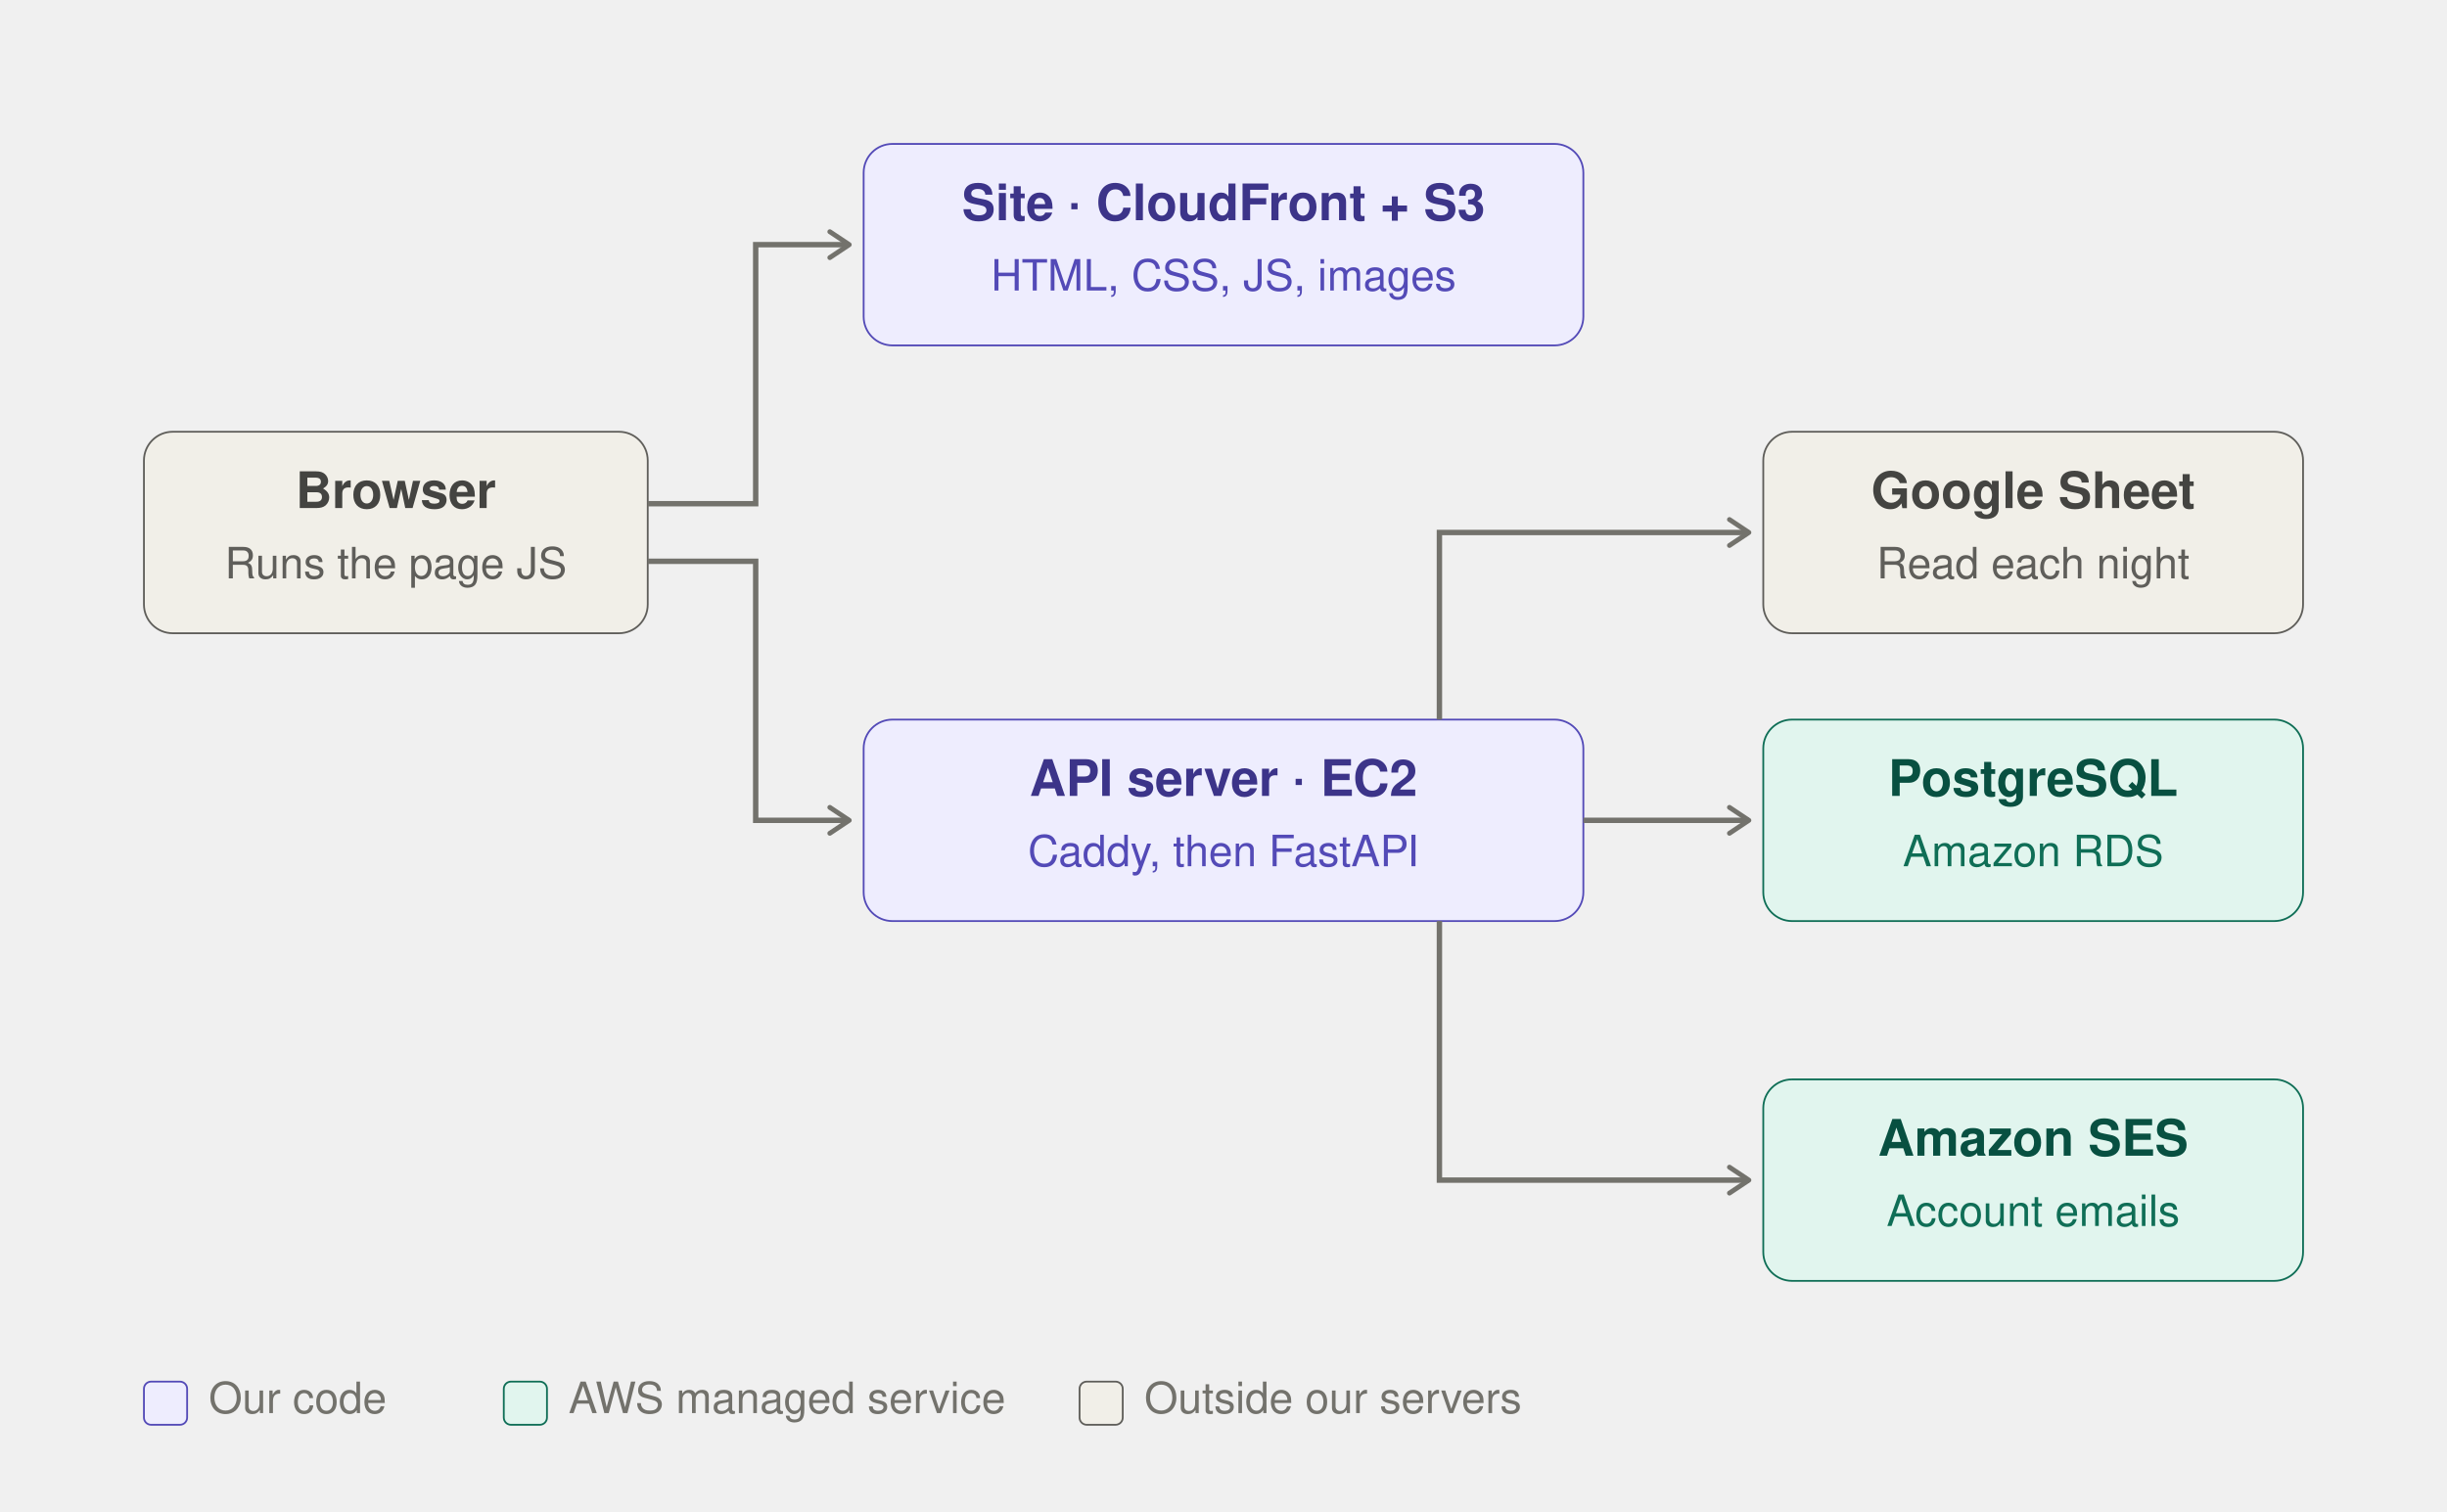
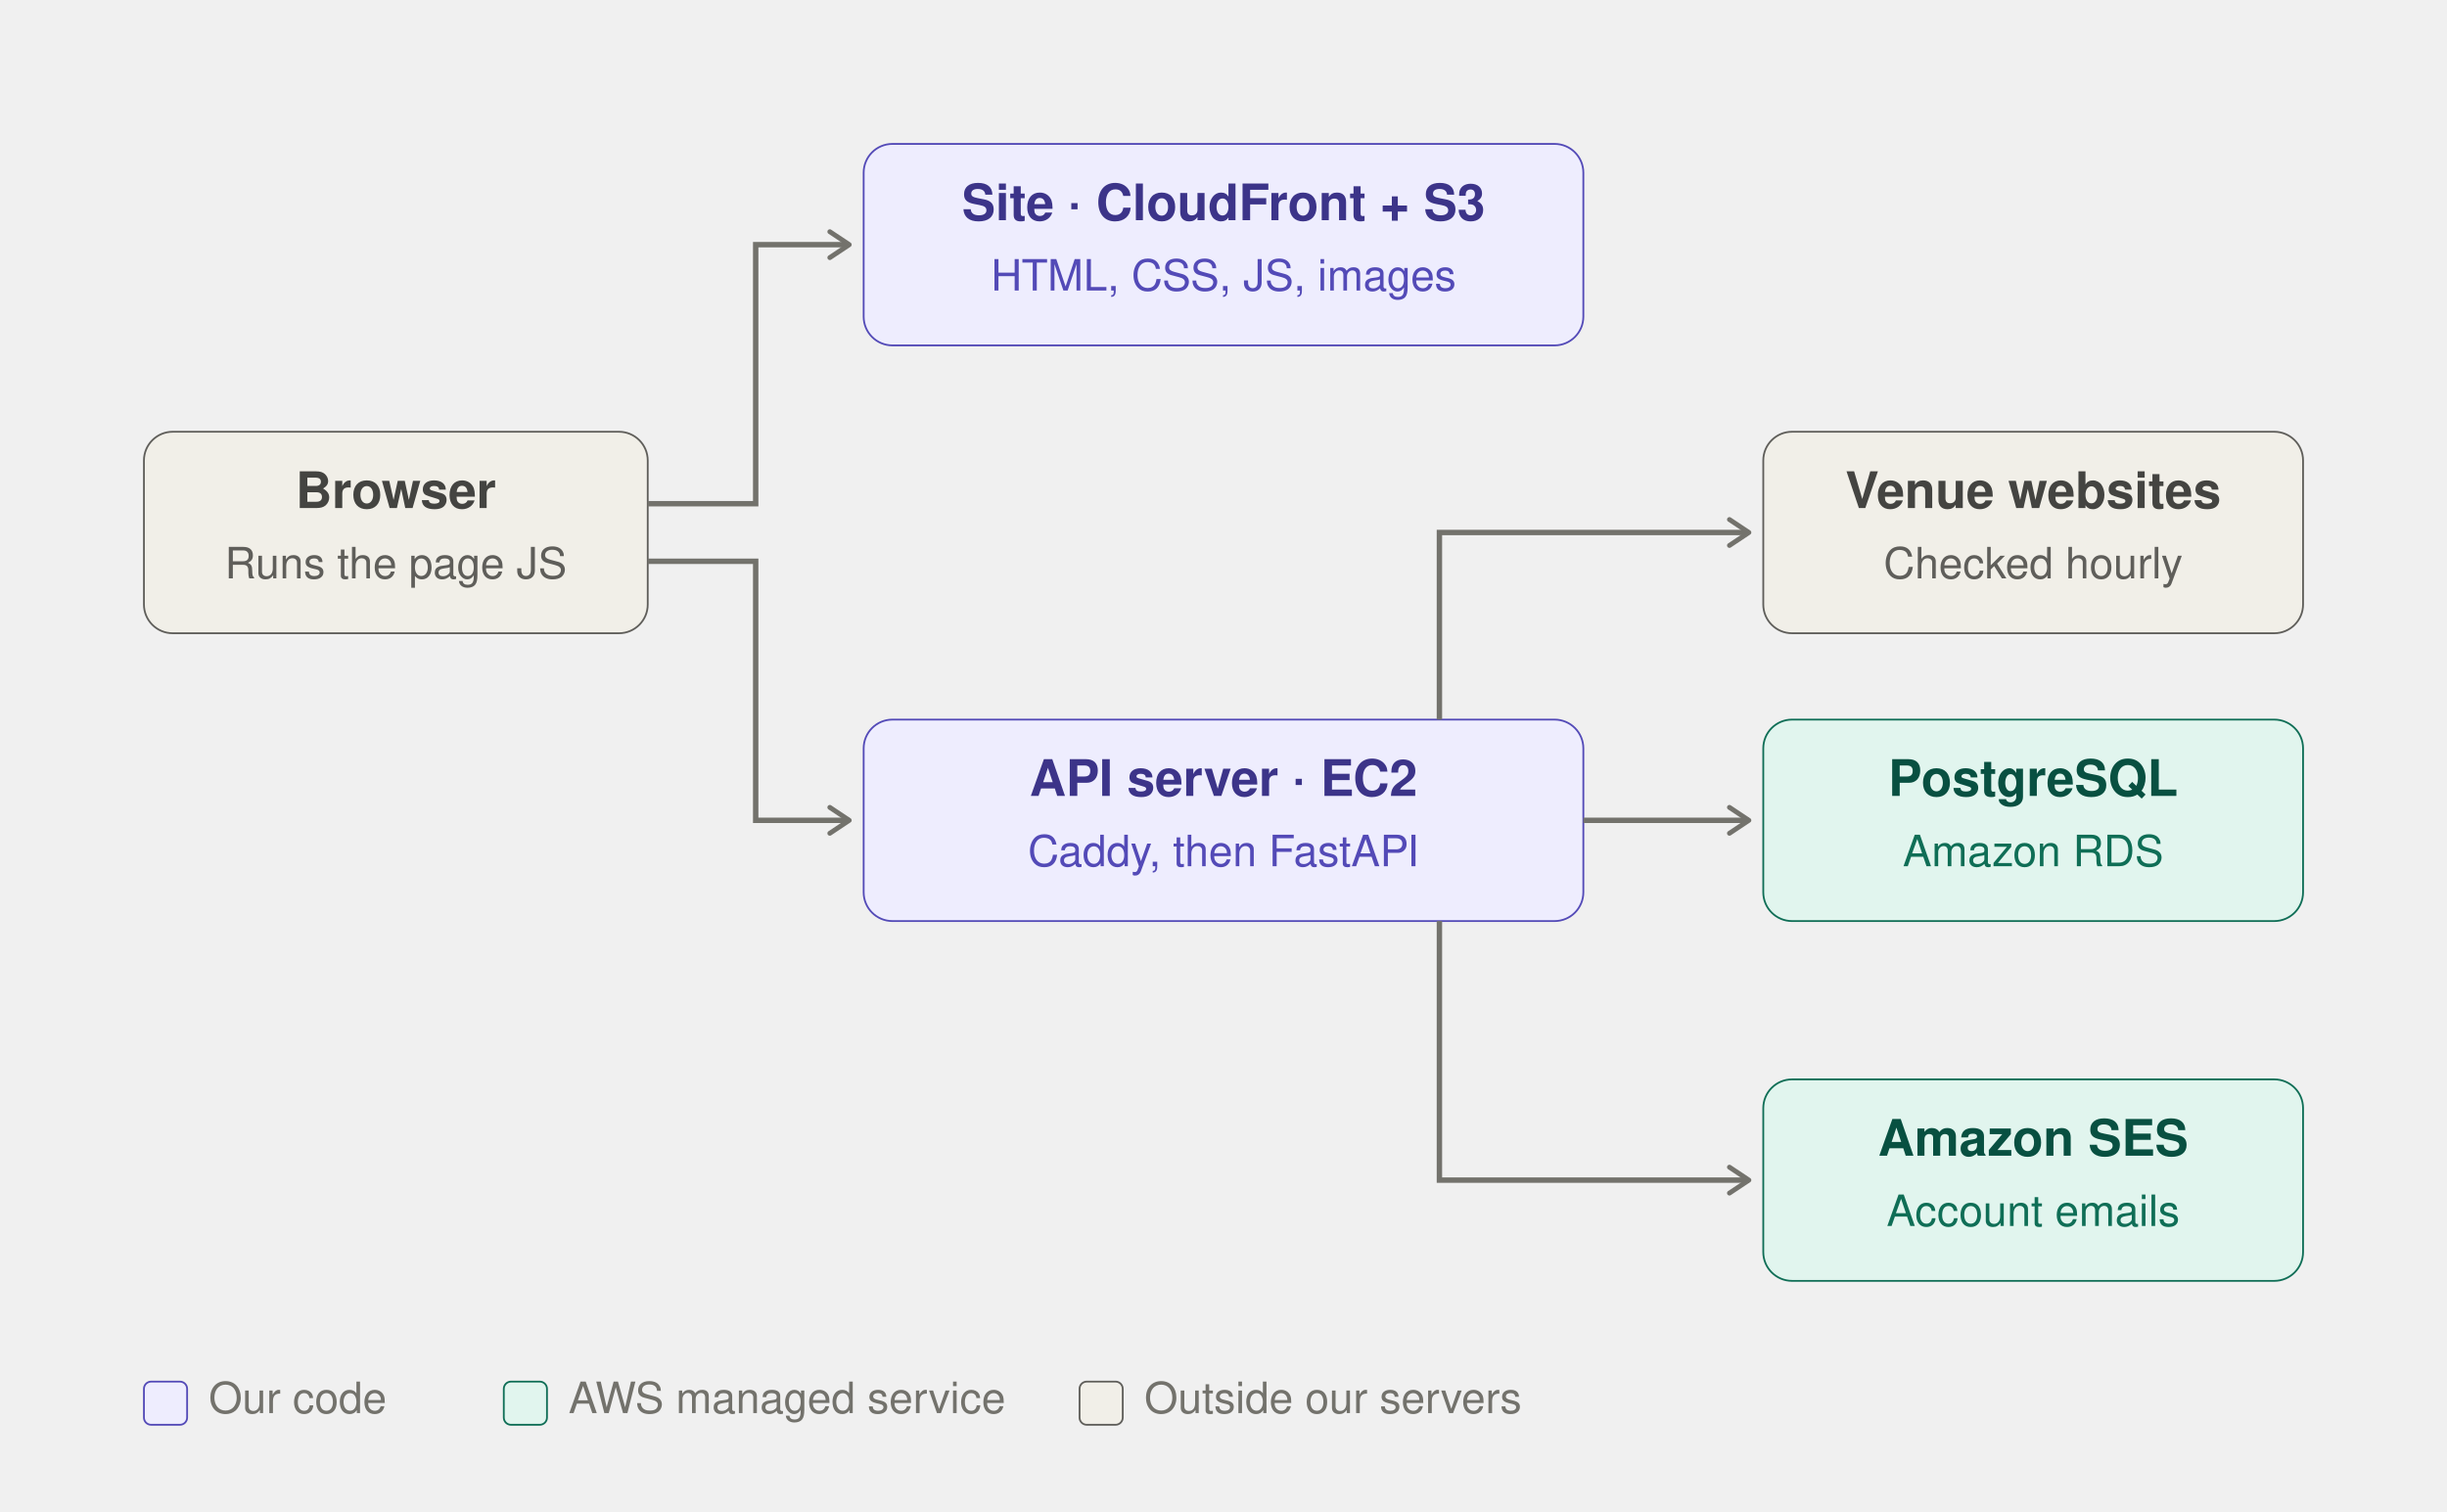
<svg xmlns="http://www.w3.org/2000/svg" width="680" height="420" viewBox="0 0 680 420" role="img">
  <style>text{font-family:-apple-system,'Segoe UI',Helvetica,Arial,sans-serif}.t,.th{font-size:14px;fill:#3d3d3a}.th{font-weight:600}.ts{font-size:12px;fill:#73726c}rect.box{fill:#ffffff;stroke:#888780}.arr{stroke:#73726c;stroke-width:1.5;fill:none}.c-purple&gt;rect,rect.c-purple{fill:#EEEDFE;stroke:#534AB7} .c-purple&gt;.th{fill:#3C3489} .c-purple&gt;.ts{fill:#534AB7}.c-teal&gt;rect,rect.c-teal{fill:#E1F5EE;stroke:#0F6E56} .c-teal&gt;.th{fill:#085041} .c-teal&gt;.ts{fill:#0F6E56}.c-pink&gt;rect,rect.c-pink{fill:#FBEAF0;stroke:#993556} .c-pink&gt;.th{fill:#72243E} .c-pink&gt;.ts{fill:#993556}.c-gray&gt;rect,rect.c-gray{fill:#F1EFE8;stroke:#5F5E5A} .c-gray&gt;.th{fill:#444441} .c-gray&gt;.ts{fill:#5F5E5A}@media (prefers-color-scheme:dark){.t,.th{fill:#e8e6dc}.ts{fill:#b4b2a9}rect.box{fill:#2c2c2a;stroke:#888780}.arr{stroke:#b4b2a9}.c-purple&gt;rect,rect.c-purple{fill:#3C3489;stroke:#AFA9EC} .c-purple&gt;.th{fill:#CECBF6} .c-purple&gt;.ts{fill:#AFA9EC}.c-teal&gt;rect,rect.c-teal{fill:#085041;stroke:#5DCAA5} .c-teal&gt;.th{fill:#9FE1CB} .c-teal&gt;.ts{fill:#5DCAA5}.c-pink&gt;rect,rect.c-pink{fill:#72243E;stroke:#ED93B1} .c-pink&gt;.th{fill:#F4C0D1} .c-pink&gt;.ts{fill:#ED93B1}.c-gray&gt;rect,rect.c-gray{fill:#444441;stroke:#B4B2A9} .c-gray&gt;.th{fill:#D3D1C7} .c-gray&gt;.ts{fill:#B4B2A9}}</style>
  <defs>
    <marker id="arrow" viewBox="0 0 10 10" refX="8" refY="5" markerWidth="6" markerHeight="6" orient="auto-start-reverse">
      <path d="M2 1L8 5L2 9" fill="none" stroke="context-stroke" stroke-width="1.5" stroke-linecap="round" stroke-linejoin="round" />
    </marker>
  </defs>
  <g class="c-gray">
    <rect x="40" y="120" width="140" height="56" rx="8" stroke-width="0.5" />
    <text class="th" x="110" y="138" text-anchor="middle" dominant-baseline="central">Browser</text>
    <text class="ts" x="110" y="158" text-anchor="middle" dominant-baseline="central">Runs the page JS</text>
  </g>
  <g class="c-purple">
    <rect x="240" y="40" width="200" height="56" rx="8" stroke-width="0.5" />
    <text class="th" x="340" y="58" text-anchor="middle" dominant-baseline="central">Site · CloudFront + S3</text>
    <text class="ts" x="340" y="78" text-anchor="middle" dominant-baseline="central">HTML, CSS, JS, images</text>
  </g>
  <g class="c-purple">
    <rect x="240" y="200" width="200" height="56" rx="8" stroke-width="0.5" />
    <text class="th" x="340" y="218" text-anchor="middle" dominant-baseline="central">API server · EC2</text>
    <text class="ts" x="340" y="238" text-anchor="middle" dominant-baseline="central">Caddy, then FastAPI</text>
  </g>
  <g class="c-gray">
    <rect x="490" y="120" width="150" height="56" rx="8" stroke-width="0.5" />
-     <text class="th" x="565" y="138" text-anchor="middle" dominant-baseline="central">Google Sheet</text>
-     <text class="ts" x="565" y="158" text-anchor="middle" dominant-baseline="central">Read each night</text>
+     <text class="th" x="565" y="138" text-anchor="middle" dominant-baseline="central">Venue websites</text>
+     <text class="ts" x="565" y="158" text-anchor="middle" dominant-baseline="central">Checked hourly</text>
  </g>
  <g class="c-teal">
    <rect x="490" y="200" width="150" height="56" rx="8" stroke-width="0.5" />
    <text class="th" x="565" y="218" text-anchor="middle" dominant-baseline="central">PostgreSQL</text>
    <text class="ts" x="565" y="238" text-anchor="middle" dominant-baseline="central">Amazon RDS</text>
  </g>
  <g class="c-teal">
    <rect x="490" y="300" width="150" height="56" rx="8" stroke-width="0.5" />
    <text class="th" x="565" y="318" text-anchor="middle" dominant-baseline="central">Amazon SES</text>
    <text class="ts" x="565" y="338" text-anchor="middle" dominant-baseline="central">Account emails</text>
  </g>
  <path d="M180 140 L210 140 L210 68 L236 68" class="arr" marker-end="url(#arrow)" />
  <path d="M180 156 L210 156 L210 228 L236 228" class="arr" marker-end="url(#arrow)" />
  <line x1="440" y1="228" x2="486" y2="228" class="arr" marker-end="url(#arrow)" />
  <path d="M400 200 L400 148 L486 148" class="arr" marker-end="url(#arrow)" />
  <path d="M400 256 L400 328 L486 328" class="arr" marker-end="url(#arrow)" />
  <rect x="40" y="384" width="12" height="12" rx="2" class="c-purple" stroke-width="0.5" />
  <text class="ts" x="58" y="390" dominant-baseline="central">Our code</text>
  <rect x="140" y="384" width="12" height="12" rx="2" class="c-teal" stroke-width="0.5" />
  <text class="ts" x="158" y="390" dominant-baseline="central">AWS managed service</text>
  <rect x="300" y="384" width="12" height="12" rx="2" class="c-gray" stroke-width="0.5" />
  <text class="ts" x="318" y="390" dominant-baseline="central">Outside our servers</text>
</svg>
